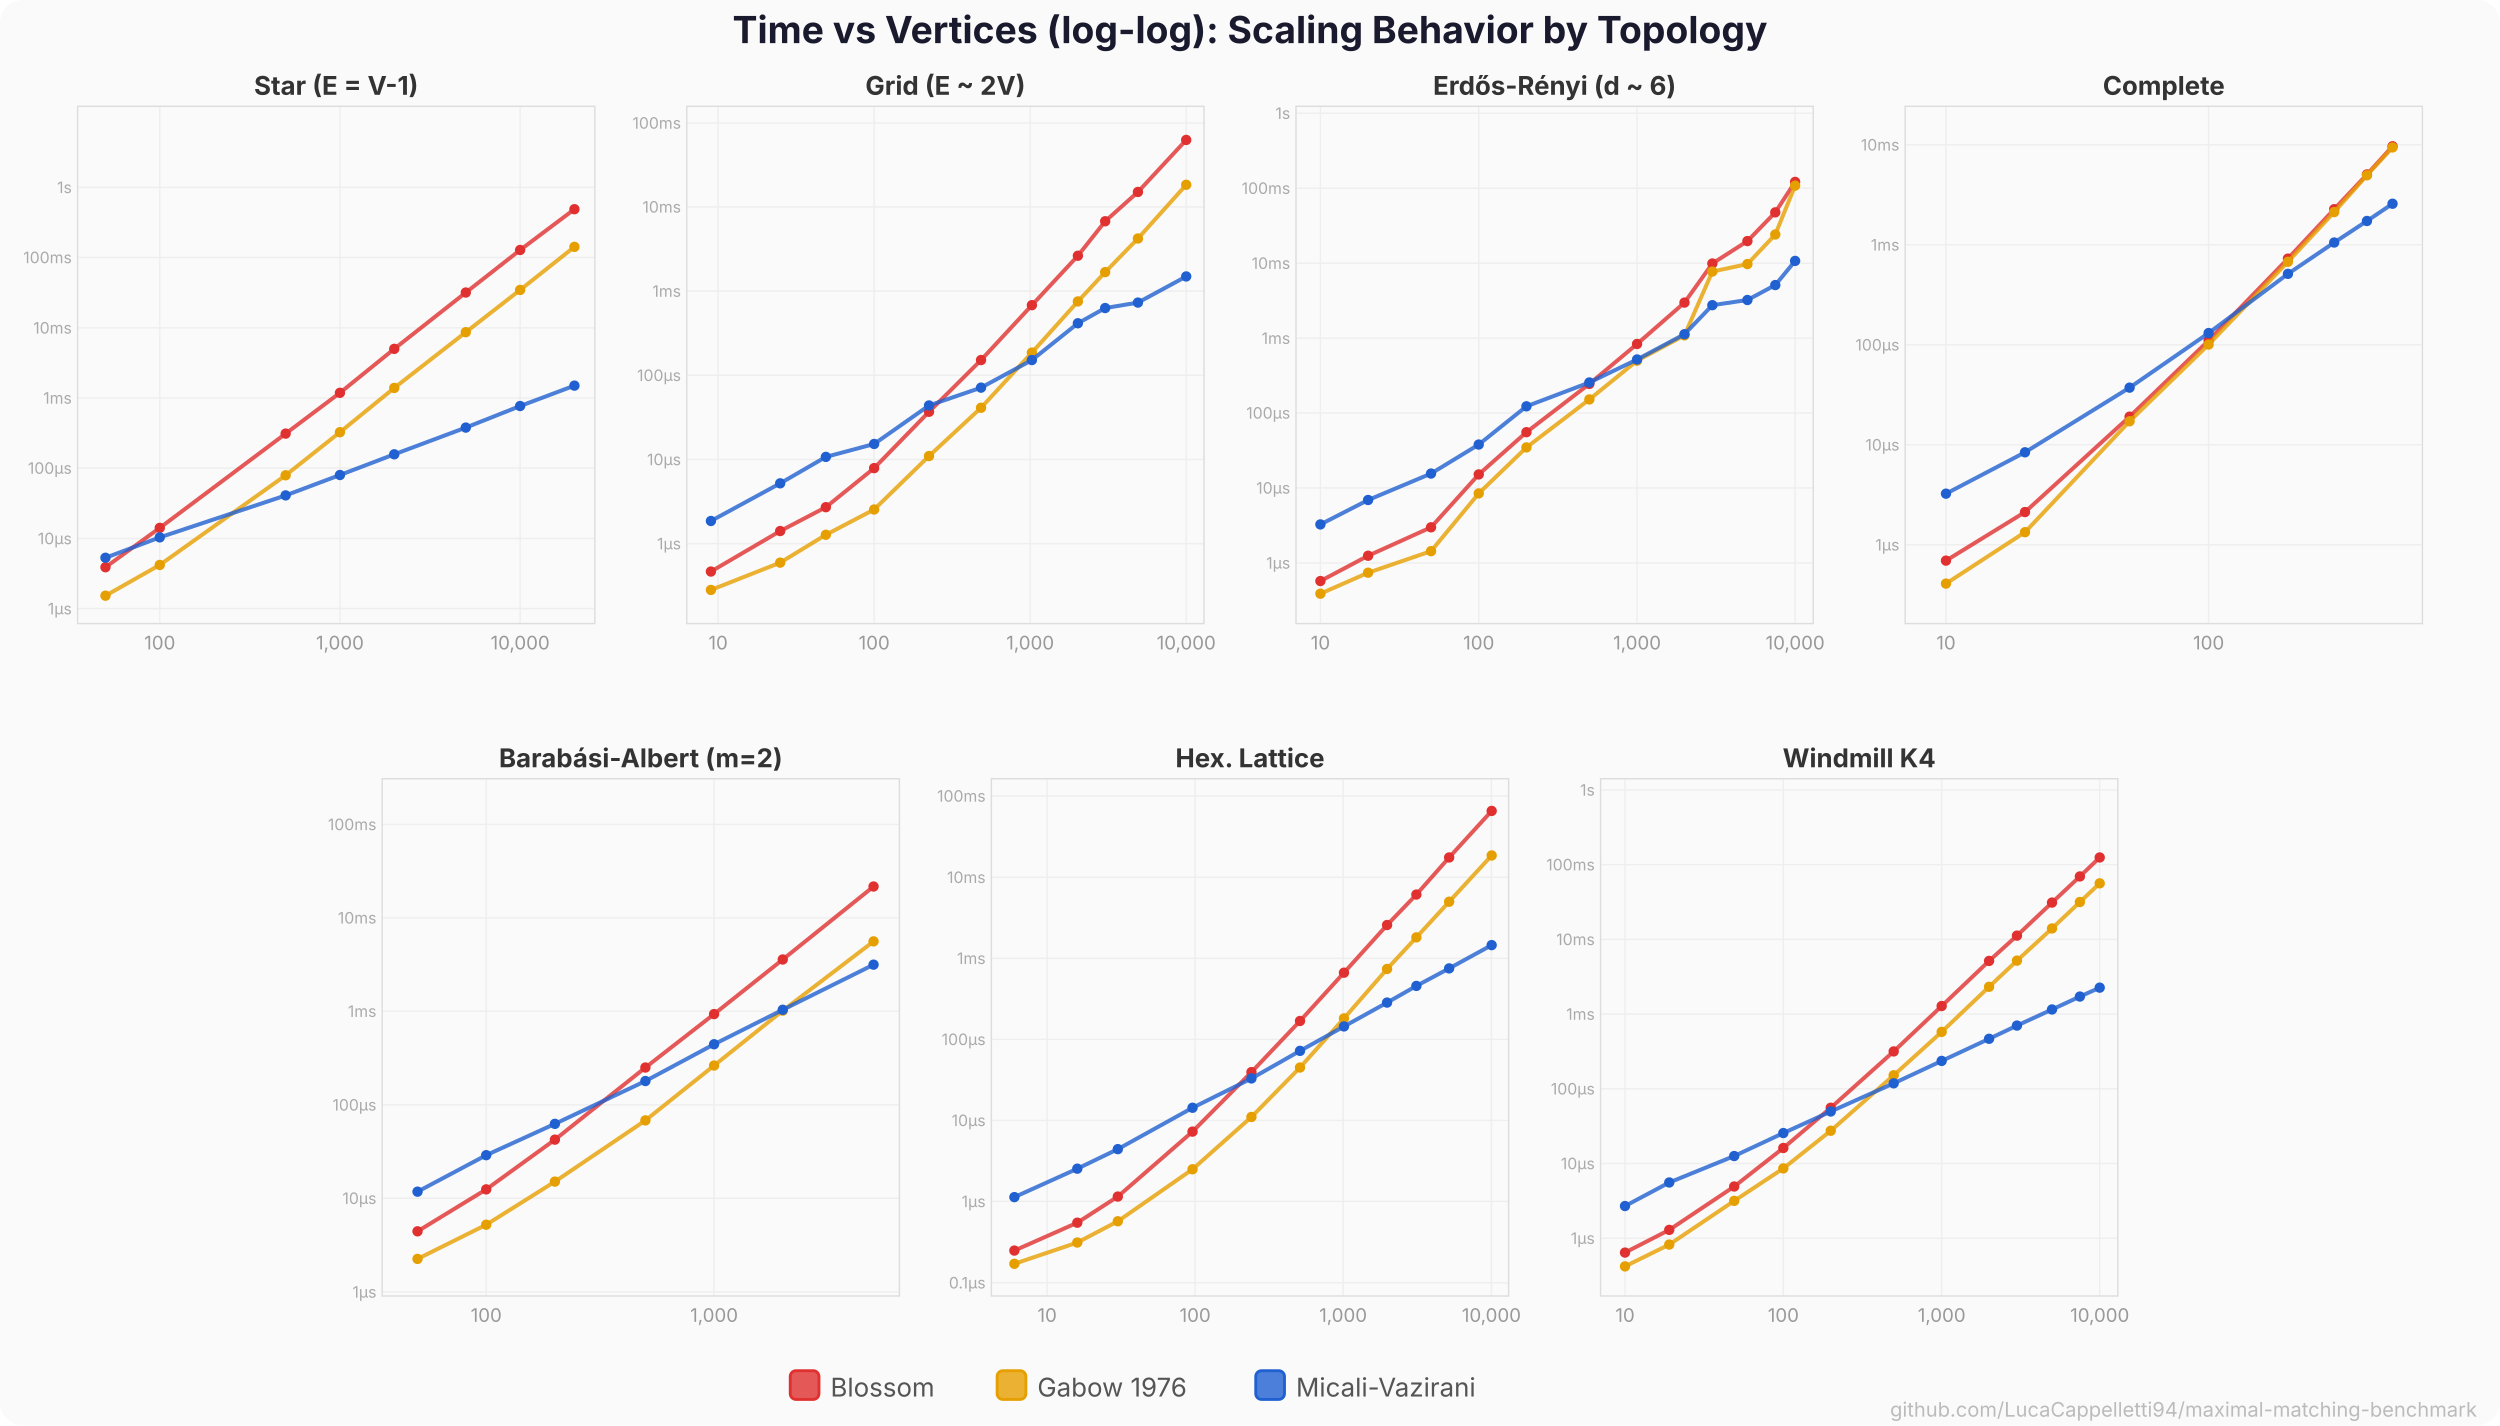
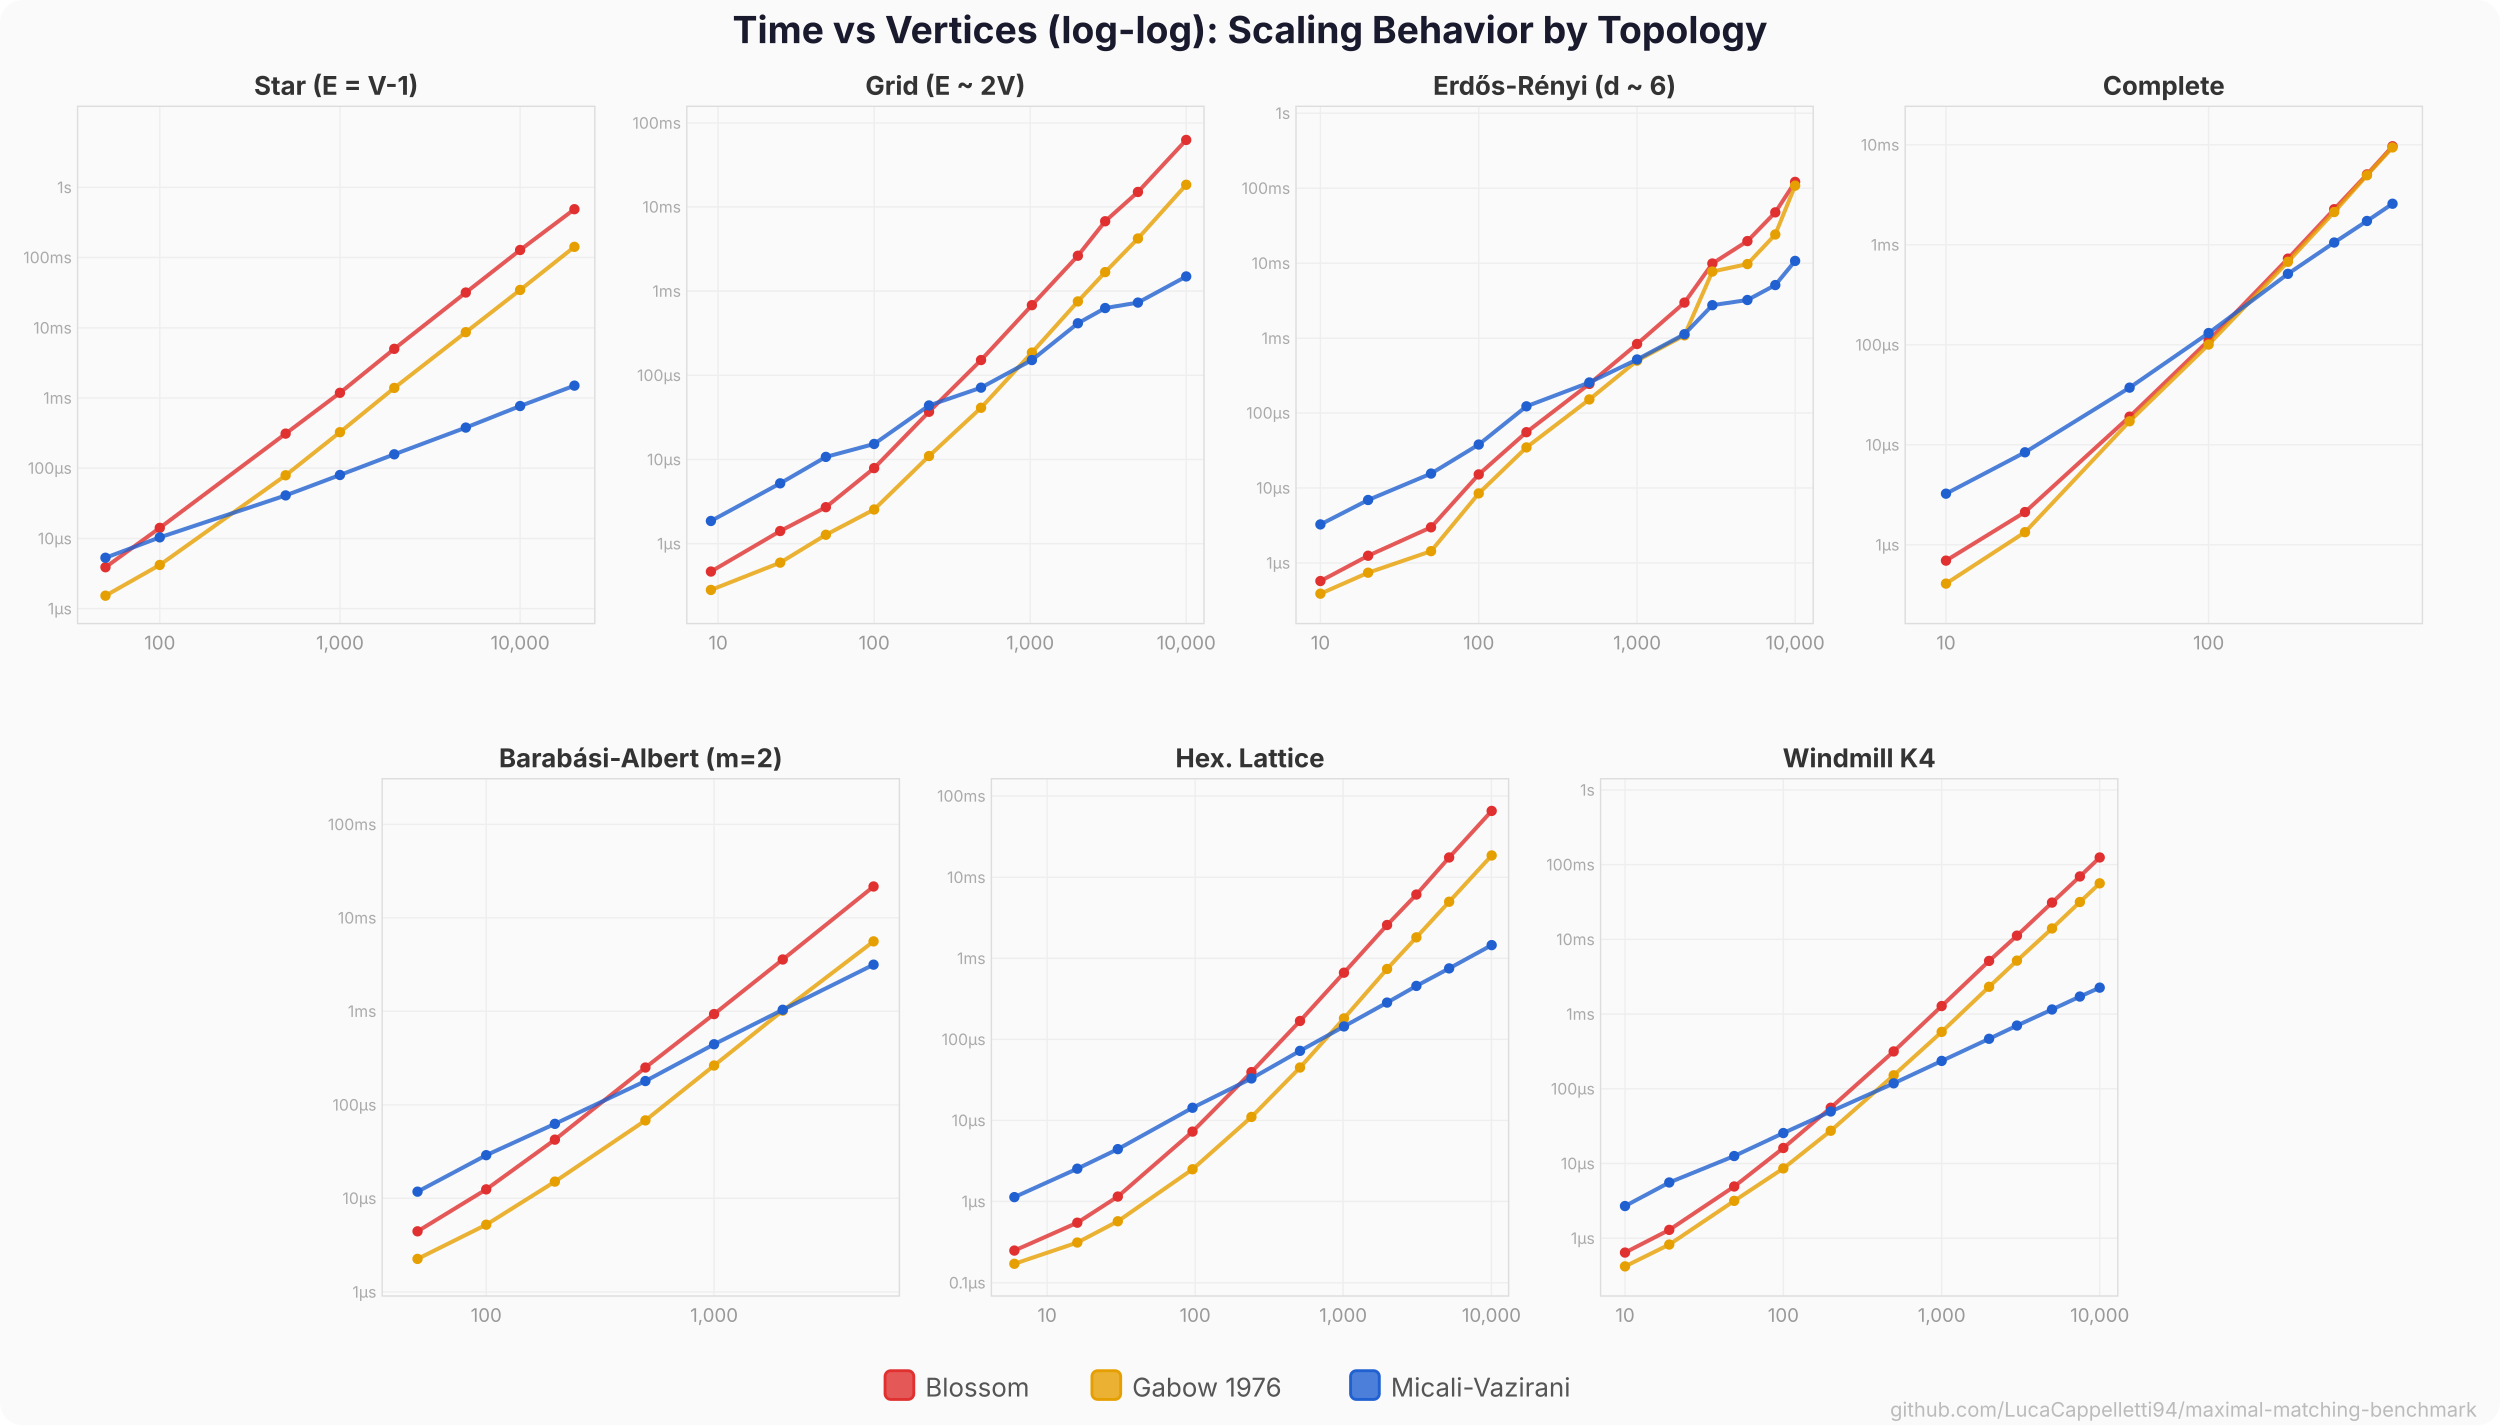
<svg xmlns="http://www.w3.org/2000/svg" viewBox="0 0 870 496" width="870" height="496" font-family="system-ui, -apple-system, sans-serif">
  <rect width="870" height="496" fill="#fafafa" rx="8" />
  <text x="435.0" y="15" text-anchor="middle" font-size="13" font-weight="bold" fill="#1a1a2e">Time vs Vertices (log-log): Scaling Behavior by Topology</text>
  <text x="117" y="33" text-anchor="middle" font-size="9" font-weight="bold" fill="#333">Star (E = V-1)</text>
  <line x1="55.6" y1="37" x2="55.6" y2="217" stroke="#eee" stroke-width="0.5" />
  <text x="55.6" y="226" text-anchor="middle" font-size="6.5" fill="#999">100</text>
  <line x1="118.3" y1="37" x2="118.3" y2="217" stroke="#eee" stroke-width="0.5" />
  <text x="118.3" y="226" text-anchor="middle" font-size="6.5" fill="#999">1,000</text>
  <line x1="181.0" y1="37" x2="181.0" y2="217" stroke="#eee" stroke-width="0.5" />
  <text x="181.0" y="226" text-anchor="middle" font-size="6.5" fill="#999">10,000</text>
  <line x1="27.0" y1="211.8" x2="207.0" y2="211.8" stroke="#eee" stroke-width="0.5" />
  <text x="25.0" y="211.8" text-anchor="end" dominant-baseline="middle" font-size="5.5" fill="#aaa">1µs</text>
  <line x1="27.0" y1="187.4" x2="207.0" y2="187.4" stroke="#eee" stroke-width="0.5" />
  <text x="25.0" y="187.4" text-anchor="end" dominant-baseline="middle" font-size="5.5" fill="#aaa">10µs</text>
  <line x1="27.0" y1="162.9" x2="207.0" y2="162.9" stroke="#eee" stroke-width="0.5" />
  <text x="25.0" y="162.9" text-anchor="end" dominant-baseline="middle" font-size="5.5" fill="#aaa">100µs</text>
  <line x1="27.0" y1="138.5" x2="207.0" y2="138.5" stroke="#eee" stroke-width="0.5" />
  <text x="25.0" y="138.5" text-anchor="end" dominant-baseline="middle" font-size="5.5" fill="#aaa">1ms</text>
  <line x1="27.0" y1="114.1" x2="207.0" y2="114.1" stroke="#eee" stroke-width="0.5" />
  <text x="25.0" y="114.1" text-anchor="end" dominant-baseline="middle" font-size="5.5" fill="#aaa">10ms</text>
  <line x1="27.0" y1="89.6" x2="207.0" y2="89.6" stroke="#eee" stroke-width="0.5" />
  <text x="25.0" y="89.6" text-anchor="end" dominant-baseline="middle" font-size="5.5" fill="#aaa">100ms</text>
  <line x1="27.0" y1="65.2" x2="207.0" y2="65.2" stroke="#eee" stroke-width="0.5" />
  <text x="25.0" y="65.2" text-anchor="end" dominant-baseline="middle" font-size="5.5" fill="#aaa">1s</text>
  <rect x="27.0" y="37" width="180" height="180" fill="none" stroke="#ddd" stroke-width="0.5" />
  <path d="M36.7,197.4 L55.6,183.7 L99.4,150.9 L118.3,136.7 L137.2,121.4 L162.1,101.8 L181.0,87.0 L199.9,72.8" fill="none" stroke="#E03030" stroke-width="1.4" opacity="0.8" />
  <circle cx="36.7" cy="197.4" r="1.8" fill="#E03030" />
  <circle cx="55.6" cy="183.7" r="1.8" fill="#E03030" />
  <circle cx="99.4" cy="150.9" r="1.8" fill="#E03030" />
  <circle cx="118.3" cy="136.7" r="1.8" fill="#E03030" />
  <circle cx="137.2" cy="121.4" r="1.8" fill="#E03030" />
  <circle cx="162.1" cy="101.8" r="1.8" fill="#E03030" />
  <circle cx="181.0" cy="87.0" r="1.8" fill="#E03030" />
  <circle cx="199.9" cy="72.8" r="1.8" fill="#E03030" />
  <path d="M36.7,207.3 L55.6,196.6 L99.4,165.4 L118.3,150.4 L137.2,135.0 L162.1,115.6 L181.0,100.9 L199.9,85.9" fill="none" stroke="#E69F00" stroke-width="1.4" opacity="0.8" />
  <circle cx="36.7" cy="207.3" r="1.8" fill="#E69F00" />
  <circle cx="55.6" cy="196.6" r="1.8" fill="#E69F00" />
  <circle cx="99.4" cy="165.4" r="1.8" fill="#E69F00" />
  <circle cx="118.3" cy="150.4" r="1.8" fill="#E69F00" />
  <circle cx="137.2" cy="135.0" r="1.8" fill="#E69F00" />
  <circle cx="162.1" cy="115.6" r="1.8" fill="#E69F00" />
  <circle cx="181.0" cy="100.9" r="1.8" fill="#E69F00" />
  <circle cx="199.9" cy="85.9" r="1.8" fill="#E69F00" />
  <path d="M36.7,194.1 L55.6,187.0 L99.4,172.4 L118.3,165.3 L137.2,158.1 L162.1,148.8 L181.0,141.3 L199.9,134.2" fill="none" stroke="#2060D0" stroke-width="1.4" opacity="0.8" />
  <circle cx="36.7" cy="194.1" r="1.8" fill="#2060D0" />
  <circle cx="55.6" cy="187.0" r="1.8" fill="#2060D0" />
  <circle cx="99.4" cy="172.4" r="1.8" fill="#2060D0" />
  <circle cx="118.3" cy="165.3" r="1.8" fill="#2060D0" />
  <circle cx="137.2" cy="158.1" r="1.8" fill="#2060D0" />
  <circle cx="162.1" cy="148.8" r="1.8" fill="#2060D0" />
  <circle cx="181.0" cy="141.3" r="1.8" fill="#2060D0" />
  <circle cx="199.9" cy="134.2" r="1.8" fill="#2060D0" />
  <text x="329" y="33" text-anchor="middle" font-size="9" font-weight="bold" fill="#333">Grid (E ~ 2V)</text>
  <line x1="249.9" y1="37" x2="249.9" y2="217" stroke="#eee" stroke-width="0.5" />
  <text x="249.9" y="226" text-anchor="middle" font-size="6.5" fill="#999">10</text>
  <line x1="304.2" y1="37" x2="304.2" y2="217" stroke="#eee" stroke-width="0.5" />
  <text x="304.2" y="226" text-anchor="middle" font-size="6.5" fill="#999">100</text>
  <line x1="358.5" y1="37" x2="358.5" y2="217" stroke="#eee" stroke-width="0.5" />
  <text x="358.5" y="226" text-anchor="middle" font-size="6.5" fill="#999">1,000</text>
  <line x1="412.8" y1="37" x2="412.8" y2="217" stroke="#eee" stroke-width="0.5" />
  <text x="412.8" y="226" text-anchor="middle" font-size="6.5" fill="#999">10,000</text>
  <line x1="239.0" y1="189.2" x2="419.0" y2="189.2" stroke="#eee" stroke-width="0.5" />
  <text x="237.0" y="189.2" text-anchor="end" dominant-baseline="middle" font-size="5.5" fill="#aaa">1µs</text>
  <line x1="239.0" y1="159.9" x2="419.0" y2="159.9" stroke="#eee" stroke-width="0.5" />
  <text x="237.0" y="159.9" text-anchor="end" dominant-baseline="middle" font-size="5.5" fill="#aaa">10µs</text>
  <line x1="239.0" y1="130.6" x2="419.0" y2="130.6" stroke="#eee" stroke-width="0.5" />
  <text x="237.0" y="130.6" text-anchor="end" dominant-baseline="middle" font-size="5.5" fill="#aaa">100µs</text>
  <line x1="239.0" y1="101.3" x2="419.0" y2="101.3" stroke="#eee" stroke-width="0.5" />
  <text x="237.0" y="101.3" text-anchor="end" dominant-baseline="middle" font-size="5.5" fill="#aaa">1ms</text>
  <line x1="239.0" y1="72.0" x2="419.0" y2="72.0" stroke="#eee" stroke-width="0.5" />
  <text x="237.0" y="72.0" text-anchor="end" dominant-baseline="middle" font-size="5.5" fill="#aaa">10ms</text>
  <line x1="239.0" y1="42.8" x2="419.0" y2="42.8" stroke="#eee" stroke-width="0.5" />
  <text x="237.0" y="42.8" text-anchor="end" dominant-baseline="middle" font-size="5.5" fill="#aaa">100ms</text>
  <rect x="239.0" y="37" width="180" height="180" fill="none" stroke="#ddd" stroke-width="0.5" />
  <path d="M247.4,198.9 L271.5,184.8 L287.4,176.5 L304.2,162.9 L323.3,143.3 L341.4,125.3 L359.1,106.2 L375.1,89.0 L384.6,77.0 L396.0,66.8 L412.8,48.7" fill="none" stroke="#E03030" stroke-width="1.4" opacity="0.8" />
  <circle cx="247.4" cy="198.9" r="1.8" fill="#E03030" />
  <circle cx="271.5" cy="184.8" r="1.8" fill="#E03030" />
  <circle cx="287.4" cy="176.5" r="1.8" fill="#E03030" />
  <circle cx="304.2" cy="162.9" r="1.8" fill="#E03030" />
  <circle cx="323.3" cy="143.3" r="1.8" fill="#E03030" />
  <circle cx="341.4" cy="125.3" r="1.8" fill="#E03030" />
  <circle cx="359.1" cy="106.2" r="1.8" fill="#E03030" />
  <circle cx="375.1" cy="89.0" r="1.8" fill="#E03030" />
  <circle cx="384.6" cy="77.0" r="1.8" fill="#E03030" />
  <circle cx="396.0" cy="66.8" r="1.8" fill="#E03030" />
  <circle cx="412.8" cy="48.7" r="1.8" fill="#E03030" />
  <path d="M247.4,205.3 L271.5,195.8 L287.4,186.1 L304.2,177.3 L323.3,158.7 L341.4,141.9 L359.1,122.7 L375.1,104.9 L384.6,94.7 L396.0,83.0 L412.8,64.3" fill="none" stroke="#E69F00" stroke-width="1.4" opacity="0.8" />
  <circle cx="247.4" cy="205.3" r="1.8" fill="#E69F00" />
  <circle cx="271.5" cy="195.8" r="1.8" fill="#E69F00" />
  <circle cx="287.4" cy="186.1" r="1.8" fill="#E69F00" />
  <circle cx="304.2" cy="177.3" r="1.8" fill="#E69F00" />
  <circle cx="323.3" cy="158.7" r="1.8" fill="#E69F00" />
  <circle cx="341.4" cy="141.9" r="1.8" fill="#E69F00" />
  <circle cx="359.1" cy="122.7" r="1.8" fill="#E69F00" />
  <circle cx="375.1" cy="104.9" r="1.8" fill="#E69F00" />
  <circle cx="384.6" cy="94.7" r="1.8" fill="#E69F00" />
  <circle cx="396.0" cy="83.0" r="1.8" fill="#E69F00" />
  <circle cx="412.8" cy="64.3" r="1.8" fill="#E69F00" />
  <path d="M247.4,181.3 L271.5,168.2 L287.4,159.0 L304.2,154.5 L323.3,141.1 L341.4,134.9 L359.1,125.3 L375.1,112.5 L384.6,107.2 L396.0,105.3 L412.8,96.2" fill="none" stroke="#2060D0" stroke-width="1.4" opacity="0.8" />
  <circle cx="247.4" cy="181.3" r="1.8" fill="#2060D0" />
  <circle cx="271.5" cy="168.2" r="1.8" fill="#2060D0" />
  <circle cx="287.4" cy="159.0" r="1.8" fill="#2060D0" />
  <circle cx="304.2" cy="154.5" r="1.8" fill="#2060D0" />
  <circle cx="323.3" cy="141.1" r="1.8" fill="#2060D0" />
  <circle cx="341.4" cy="134.9" r="1.8" fill="#2060D0" />
  <circle cx="359.1" cy="125.3" r="1.8" fill="#2060D0" />
  <circle cx="375.1" cy="112.5" r="1.8" fill="#2060D0" />
  <circle cx="384.6" cy="107.2" r="1.8" fill="#2060D0" />
  <circle cx="396.0" cy="105.3" r="1.8" fill="#2060D0" />
  <circle cx="412.8" cy="96.2" r="1.8" fill="#2060D0" />
  <text x="541" y="33" text-anchor="middle" font-size="9" font-weight="bold" fill="#333">Erdős-Rényi (d ~ 6)</text>
  <line x1="459.5" y1="37" x2="459.5" y2="217" stroke="#eee" stroke-width="0.5" />
  <text x="459.5" y="226" text-anchor="middle" font-size="6.5" fill="#999">10</text>
  <line x1="514.6" y1="37" x2="514.6" y2="217" stroke="#eee" stroke-width="0.5" />
  <text x="514.6" y="226" text-anchor="middle" font-size="6.5" fill="#999">100</text>
  <line x1="569.7" y1="37" x2="569.7" y2="217" stroke="#eee" stroke-width="0.5" />
  <text x="569.7" y="226" text-anchor="middle" font-size="6.5" fill="#999">1,000</text>
  <line x1="624.7" y1="37" x2="624.7" y2="217" stroke="#eee" stroke-width="0.5" />
  <text x="624.7" y="226" text-anchor="middle" font-size="6.5" fill="#999">10,000</text>
  <line x1="451.0" y1="195.9" x2="631.0" y2="195.9" stroke="#eee" stroke-width="0.5" />
  <text x="449.0" y="195.9" text-anchor="end" dominant-baseline="middle" font-size="5.5" fill="#aaa">1µs</text>
  <line x1="451.0" y1="169.8" x2="631.0" y2="169.8" stroke="#eee" stroke-width="0.5" />
  <text x="449.0" y="169.8" text-anchor="end" dominant-baseline="middle" font-size="5.5" fill="#aaa">10µs</text>
  <line x1="451.0" y1="143.7" x2="631.0" y2="143.7" stroke="#eee" stroke-width="0.5" />
  <text x="449.0" y="143.7" text-anchor="end" dominant-baseline="middle" font-size="5.5" fill="#aaa">100µs</text>
  <line x1="451.0" y1="117.7" x2="631.0" y2="117.7" stroke="#eee" stroke-width="0.5" />
  <text x="449.0" y="117.7" text-anchor="end" dominant-baseline="middle" font-size="5.5" fill="#aaa">1ms</text>
  <line x1="451.0" y1="91.6" x2="631.0" y2="91.6" stroke="#eee" stroke-width="0.5" />
  <text x="449.0" y="91.6" text-anchor="end" dominant-baseline="middle" font-size="5.5" fill="#aaa">10ms</text>
  <line x1="451.0" y1="65.5" x2="631.0" y2="65.5" stroke="#eee" stroke-width="0.5" />
  <text x="449.0" y="65.5" text-anchor="end" dominant-baseline="middle" font-size="5.5" fill="#aaa">100ms</text>
  <line x1="451.0" y1="39.4" x2="631.0" y2="39.4" stroke="#eee" stroke-width="0.5" />
  <text x="449.0" y="39.4" text-anchor="end" dominant-baseline="middle" font-size="5.5" fill="#aaa">1s</text>
  <rect x="451.0" y="37" width="180" height="180" fill="none" stroke="#ddd" stroke-width="0.5" />
  <path d="M459.5,202.2 L476.1,193.4 L498.0,183.5 L514.6,165.1 L531.2,150.4 L553.1,133.6 L569.7,119.7 L586.2,105.3 L595.9,91.7 L608.1,83.9 L617.8,73.9 L624.7,63.3" fill="none" stroke="#E03030" stroke-width="1.4" opacity="0.8" />
  <circle cx="459.5" cy="202.2" r="1.8" fill="#E03030" />
  <circle cx="476.1" cy="193.4" r="1.8" fill="#E03030" />
  <circle cx="498.0" cy="183.5" r="1.8" fill="#E03030" />
  <circle cx="514.6" cy="165.1" r="1.8" fill="#E03030" />
  <circle cx="531.2" cy="150.4" r="1.8" fill="#E03030" />
  <circle cx="553.1" cy="133.6" r="1.8" fill="#E03030" />
  <circle cx="569.7" cy="119.7" r="1.8" fill="#E03030" />
  <circle cx="586.2" cy="105.3" r="1.8" fill="#E03030" />
  <circle cx="595.9" cy="91.7" r="1.8" fill="#E03030" />
  <circle cx="608.1" cy="83.9" r="1.8" fill="#E03030" />
  <circle cx="617.8" cy="73.9" r="1.8" fill="#E03030" />
  <circle cx="624.7" cy="63.3" r="1.8" fill="#E03030" />
  <path d="M459.5,206.6 L476.1,199.3 L498.0,191.8 L514.6,171.7 L531.2,155.7 L553.1,139.0 L569.7,125.5 L586.2,116.7 L595.9,94.5 L608.1,91.9 L617.8,81.6 L624.7,64.6" fill="none" stroke="#E69F00" stroke-width="1.4" opacity="0.8" />
  <circle cx="459.5" cy="206.6" r="1.8" fill="#E69F00" />
  <circle cx="476.1" cy="199.3" r="1.8" fill="#E69F00" />
  <circle cx="498.0" cy="191.8" r="1.8" fill="#E69F00" />
  <circle cx="514.6" cy="171.7" r="1.8" fill="#E69F00" />
  <circle cx="531.2" cy="155.7" r="1.8" fill="#E69F00" />
  <circle cx="553.1" cy="139.0" r="1.8" fill="#E69F00" />
  <circle cx="569.7" cy="125.5" r="1.8" fill="#E69F00" />
  <circle cx="586.2" cy="116.7" r="1.8" fill="#E69F00" />
  <circle cx="595.9" cy="94.5" r="1.8" fill="#E69F00" />
  <circle cx="608.1" cy="91.9" r="1.8" fill="#E69F00" />
  <circle cx="617.8" cy="81.6" r="1.8" fill="#E69F00" />
  <circle cx="624.7" cy="64.6" r="1.8" fill="#E69F00" />
  <path d="M459.5,182.5 L476.1,174.0 L498.0,164.8 L514.6,154.7 L531.2,141.4 L553.1,133.1 L569.7,125.1 L586.2,116.3 L595.9,106.2 L608.1,104.4 L617.8,99.2 L624.7,90.8" fill="none" stroke="#2060D0" stroke-width="1.4" opacity="0.8" />
  <circle cx="459.5" cy="182.5" r="1.8" fill="#2060D0" />
  <circle cx="476.1" cy="174.0" r="1.8" fill="#2060D0" />
  <circle cx="498.0" cy="164.8" r="1.8" fill="#2060D0" />
  <circle cx="514.6" cy="154.7" r="1.8" fill="#2060D0" />
  <circle cx="531.2" cy="141.4" r="1.8" fill="#2060D0" />
  <circle cx="553.1" cy="133.1" r="1.8" fill="#2060D0" />
  <circle cx="569.7" cy="125.1" r="1.8" fill="#2060D0" />
  <circle cx="586.2" cy="116.3" r="1.8" fill="#2060D0" />
  <circle cx="595.9" cy="106.2" r="1.8" fill="#2060D0" />
  <circle cx="608.1" cy="104.4" r="1.8" fill="#2060D0" />
  <circle cx="617.8" cy="99.2" r="1.8" fill="#2060D0" />
  <circle cx="624.7" cy="90.8" r="1.8" fill="#2060D0" />
  <text x="753" y="33" text-anchor="middle" font-size="9" font-weight="bold" fill="#333">Complete</text>
  <line x1="677.2" y1="37" x2="677.2" y2="217" stroke="#eee" stroke-width="0.5" />
  <text x="677.2" y="226" text-anchor="middle" font-size="6.5" fill="#999">10</text>
  <line x1="768.6" y1="37" x2="768.6" y2="217" stroke="#eee" stroke-width="0.5" />
  <text x="768.6" y="226" text-anchor="middle" font-size="6.5" fill="#999">100</text>
  <line x1="663.0" y1="189.6" x2="843.0" y2="189.6" stroke="#eee" stroke-width="0.5" />
  <text x="661.0" y="189.6" text-anchor="end" dominant-baseline="middle" font-size="5.5" fill="#aaa">1µs</text>
  <line x1="663.0" y1="154.8" x2="843.0" y2="154.8" stroke="#eee" stroke-width="0.5" />
  <text x="661.0" y="154.8" text-anchor="end" dominant-baseline="middle" font-size="5.5" fill="#aaa">10µs</text>
  <line x1="663.0" y1="120.0" x2="843.0" y2="120.0" stroke="#eee" stroke-width="0.5" />
  <text x="661.0" y="120.0" text-anchor="end" dominant-baseline="middle" font-size="5.5" fill="#aaa">100µs</text>
  <line x1="663.0" y1="85.2" x2="843.0" y2="85.2" stroke="#eee" stroke-width="0.5" />
  <text x="661.0" y="85.2" text-anchor="end" dominant-baseline="middle" font-size="5.5" fill="#aaa">1ms</text>
  <line x1="663.0" y1="50.4" x2="843.0" y2="50.4" stroke="#eee" stroke-width="0.5" />
  <text x="661.0" y="50.4" text-anchor="end" dominant-baseline="middle" font-size="5.5" fill="#aaa">10ms</text>
  <rect x="663.0" y="37" width="180" height="180" fill="none" stroke="#ddd" stroke-width="0.5" />
  <path d="M677.2,195.1 L704.7,178.2 L741.1,145.0 L768.6,118.5 L796.2,90.0 L812.3,72.8 L823.7,60.7 L832.6,50.9" fill="none" stroke="#E03030" stroke-width="1.4" opacity="0.8" />
  <circle cx="677.2" cy="195.1" r="1.8" fill="#E03030" />
  <circle cx="704.7" cy="178.2" r="1.8" fill="#E03030" />
  <circle cx="741.1" cy="145.0" r="1.8" fill="#E03030" />
  <circle cx="768.6" cy="118.5" r="1.8" fill="#E03030" />
  <circle cx="796.2" cy="90.0" r="1.8" fill="#E03030" />
  <circle cx="812.3" cy="72.8" r="1.8" fill="#E03030" />
  <circle cx="823.7" cy="60.7" r="1.8" fill="#E03030" />
  <circle cx="832.6" cy="50.9" r="1.8" fill="#E03030" />
  <path d="M677.2,203.1 L704.7,185.2 L741.1,146.6 L768.6,119.9 L796.2,91.1 L812.3,73.8 L823.7,61.0 L832.6,51.3" fill="none" stroke="#E69F00" stroke-width="1.4" opacity="0.8" />
  <circle cx="677.2" cy="203.1" r="1.8" fill="#E69F00" />
  <circle cx="704.7" cy="185.2" r="1.8" fill="#E69F00" />
  <circle cx="741.1" cy="146.6" r="1.8" fill="#E69F00" />
  <circle cx="768.6" cy="119.9" r="1.8" fill="#E69F00" />
  <circle cx="796.2" cy="91.1" r="1.8" fill="#E69F00" />
  <circle cx="812.3" cy="73.8" r="1.8" fill="#E69F00" />
  <circle cx="823.7" cy="61.0" r="1.8" fill="#E69F00" />
  <circle cx="832.6" cy="51.3" r="1.8" fill="#E69F00" />
  <path d="M677.2,171.8 L704.7,157.4 L741.1,134.9 L768.6,115.9 L796.2,95.3 L812.3,84.4 L823.7,76.9 L832.6,70.9" fill="none" stroke="#2060D0" stroke-width="1.4" opacity="0.8" />
  <circle cx="677.2" cy="171.8" r="1.8" fill="#2060D0" />
  <circle cx="704.7" cy="157.4" r="1.8" fill="#2060D0" />
  <circle cx="741.1" cy="134.9" r="1.8" fill="#2060D0" />
  <circle cx="768.6" cy="115.9" r="1.8" fill="#2060D0" />
  <circle cx="796.2" cy="95.3" r="1.8" fill="#2060D0" />
  <circle cx="812.3" cy="84.4" r="1.8" fill="#2060D0" />
  <circle cx="823.7" cy="76.9" r="1.8" fill="#2060D0" />
  <circle cx="832.6" cy="70.9" r="1.8" fill="#2060D0" />
  <text x="223" y="267" text-anchor="middle" font-size="9" font-weight="bold" fill="#333">Barabási-Albert (m=2)</text>
  <line x1="169.2" y1="271" x2="169.2" y2="451" stroke="#eee" stroke-width="0.5" />
  <text x="169.2" y="460" text-anchor="middle" font-size="6.5" fill="#999">100</text>
  <line x1="248.5" y1="271" x2="248.5" y2="451" stroke="#eee" stroke-width="0.5" />
  <text x="248.5" y="460" text-anchor="middle" font-size="6.5" fill="#999">1,000</text>
  <line x1="133.0" y1="449.6" x2="313.0" y2="449.6" stroke="#eee" stroke-width="0.5" />
  <text x="131.0" y="449.6" text-anchor="end" dominant-baseline="middle" font-size="5.5" fill="#aaa">1µs</text>
  <line x1="133.0" y1="417.0" x2="313.0" y2="417.0" stroke="#eee" stroke-width="0.5" />
  <text x="131.0" y="417.0" text-anchor="end" dominant-baseline="middle" font-size="5.5" fill="#aaa">10µs</text>
  <line x1="133.0" y1="384.5" x2="313.0" y2="384.5" stroke="#eee" stroke-width="0.5" />
  <text x="131.0" y="384.5" text-anchor="end" dominant-baseline="middle" font-size="5.5" fill="#aaa">100µs</text>
  <line x1="133.0" y1="351.9" x2="313.0" y2="351.9" stroke="#eee" stroke-width="0.5" />
  <text x="131.0" y="351.9" text-anchor="end" dominant-baseline="middle" font-size="5.5" fill="#aaa">1ms</text>
  <line x1="133.0" y1="319.4" x2="313.0" y2="319.4" stroke="#eee" stroke-width="0.5" />
  <text x="131.0" y="319.4" text-anchor="end" dominant-baseline="middle" font-size="5.5" fill="#aaa">10ms</text>
  <line x1="133.0" y1="286.9" x2="313.0" y2="286.9" stroke="#eee" stroke-width="0.5" />
  <text x="131.0" y="286.9" text-anchor="end" dominant-baseline="middle" font-size="5.5" fill="#aaa">100ms</text>
  <rect x="133.0" y="271" width="180" height="180" fill="none" stroke="#ddd" stroke-width="0.5" />
  <path d="M145.3,428.5 L169.2,413.9 L193.1,396.6 L224.6,371.5 L248.5,352.9 L272.4,333.9 L304.0,308.5" fill="none" stroke="#E03030" stroke-width="1.4" opacity="0.8" />
  <circle cx="145.3" cy="428.5" r="1.8" fill="#E03030" />
  <circle cx="169.2" cy="413.9" r="1.8" fill="#E03030" />
  <circle cx="193.1" cy="396.6" r="1.8" fill="#E03030" />
  <circle cx="224.6" cy="371.5" r="1.8" fill="#E03030" />
  <circle cx="248.5" cy="352.9" r="1.8" fill="#E03030" />
  <circle cx="272.4" cy="333.9" r="1.8" fill="#E03030" />
  <circle cx="304.0" cy="308.5" r="1.8" fill="#E03030" />
  <path d="M145.3,438.1 L169.2,426.2 L193.1,411.2 L224.6,389.9 L248.5,370.8 L272.4,351.7 L304.0,327.6" fill="none" stroke="#E69F00" stroke-width="1.4" opacity="0.8" />
  <circle cx="145.3" cy="438.1" r="1.8" fill="#E69F00" />
  <circle cx="169.2" cy="426.2" r="1.8" fill="#E69F00" />
  <circle cx="193.1" cy="411.2" r="1.8" fill="#E69F00" />
  <circle cx="224.6" cy="389.9" r="1.8" fill="#E69F00" />
  <circle cx="248.5" cy="370.8" r="1.8" fill="#E69F00" />
  <circle cx="272.4" cy="351.7" r="1.8" fill="#E69F00" />
  <circle cx="304.0" cy="327.6" r="1.8" fill="#E69F00" />
  <path d="M145.3,414.7 L169.2,402.0 L193.1,391.1 L224.6,376.2 L248.5,363.4 L272.4,351.4 L304.0,335.7" fill="none" stroke="#2060D0" stroke-width="1.4" opacity="0.8" />
  <circle cx="145.3" cy="414.7" r="1.8" fill="#2060D0" />
  <circle cx="169.2" cy="402.0" r="1.8" fill="#2060D0" />
  <circle cx="193.1" cy="391.1" r="1.8" fill="#2060D0" />
  <circle cx="224.6" cy="376.2" r="1.8" fill="#2060D0" />
  <circle cx="248.5" cy="363.4" r="1.8" fill="#2060D0" />
  <circle cx="272.4" cy="351.4" r="1.8" fill="#2060D0" />
  <circle cx="304.0" cy="335.7" r="1.8" fill="#2060D0" />
  <text x="435" y="267" text-anchor="middle" font-size="9" font-weight="bold" fill="#333">Hex. Lattice</text>
  <line x1="364.4" y1="271" x2="364.4" y2="451" stroke="#eee" stroke-width="0.5" />
  <text x="364.4" y="460" text-anchor="middle" font-size="6.5" fill="#999">10</text>
  <line x1="415.9" y1="271" x2="415.9" y2="451" stroke="#eee" stroke-width="0.5" />
  <text x="415.9" y="460" text-anchor="middle" font-size="6.5" fill="#999">100</text>
  <line x1="467.4" y1="271" x2="467.4" y2="451" stroke="#eee" stroke-width="0.5" />
  <text x="467.4" y="460" text-anchor="middle" font-size="6.5" fill="#999">1,000</text>
  <line x1="519.0" y1="271" x2="519.0" y2="451" stroke="#eee" stroke-width="0.5" />
  <text x="519.0" y="460" text-anchor="middle" font-size="6.5" fill="#999">10,000</text>
  <line x1="345.0" y1="446.4" x2="525.0" y2="446.4" stroke="#eee" stroke-width="0.5" />
  <text x="343.0" y="446.4" text-anchor="end" dominant-baseline="middle" font-size="5.5" fill="#aaa">0.1µs</text>
  <line x1="345.0" y1="418.1" x2="525.0" y2="418.1" stroke="#eee" stroke-width="0.5" />
  <text x="343.0" y="418.1" text-anchor="end" dominant-baseline="middle" font-size="5.5" fill="#aaa">1µs</text>
  <line x1="345.0" y1="389.9" x2="525.0" y2="389.9" stroke="#eee" stroke-width="0.5" />
  <text x="343.0" y="389.9" text-anchor="end" dominant-baseline="middle" font-size="5.5" fill="#aaa">10µs</text>
  <line x1="345.0" y1="361.7" x2="525.0" y2="361.7" stroke="#eee" stroke-width="0.5" />
  <text x="343.0" y="361.7" text-anchor="end" dominant-baseline="middle" font-size="5.5" fill="#aaa">100µs</text>
  <line x1="345.0" y1="333.5" x2="525.0" y2="333.5" stroke="#eee" stroke-width="0.5" />
  <text x="343.0" y="333.5" text-anchor="end" dominant-baseline="middle" font-size="5.5" fill="#aaa">1ms</text>
  <line x1="345.0" y1="305.3" x2="525.0" y2="305.3" stroke="#eee" stroke-width="0.5" />
  <text x="343.0" y="305.3" text-anchor="end" dominant-baseline="middle" font-size="5.5" fill="#aaa">10ms</text>
  <line x1="345.0" y1="277.0" x2="525.0" y2="277.0" stroke="#eee" stroke-width="0.5" />
  <text x="343.0" y="277.0" text-anchor="end" dominant-baseline="middle" font-size="5.5" fill="#aaa">100ms</text>
  <rect x="345.0" y="271" width="180" height="180" fill="none" stroke="#ddd" stroke-width="0.5" />
  <path d="M353.0,435.2 L374.9,425.5 L389.0,416.4 L415.0,393.8 L435.5,373.1 L452.4,355.3 L467.7,338.5 L482.7,321.9 L492.9,311.3 L504.3,298.4 L519.1,282.2" fill="none" stroke="#E03030" stroke-width="1.4" opacity="0.8" />
  <circle cx="353.0" cy="435.2" r="1.8" fill="#E03030" />
  <circle cx="374.9" cy="425.5" r="1.8" fill="#E03030" />
  <circle cx="389.0" cy="416.4" r="1.8" fill="#E03030" />
  <circle cx="415.0" cy="393.8" r="1.8" fill="#E03030" />
  <circle cx="435.5" cy="373.1" r="1.8" fill="#E03030" />
  <circle cx="452.4" cy="355.3" r="1.8" fill="#E03030" />
  <circle cx="467.7" cy="338.5" r="1.8" fill="#E03030" />
  <circle cx="482.7" cy="321.9" r="1.8" fill="#E03030" />
  <circle cx="492.9" cy="311.3" r="1.8" fill="#E03030" />
  <circle cx="504.3" cy="298.4" r="1.8" fill="#E03030" />
  <circle cx="519.1" cy="282.2" r="1.8" fill="#E03030" />
  <path d="M353.0,439.8 L374.9,432.4 L389.0,425.0 L415.0,406.9 L435.5,388.7 L452.4,371.5 L467.7,354.4 L482.7,337.2 L492.9,326.2 L504.3,313.8 L519.1,297.7" fill="none" stroke="#E69F00" stroke-width="1.4" opacity="0.8" />
  <circle cx="353.0" cy="439.8" r="1.8" fill="#E69F00" />
  <circle cx="374.9" cy="432.4" r="1.8" fill="#E69F00" />
  <circle cx="389.0" cy="425.0" r="1.8" fill="#E69F00" />
  <circle cx="415.0" cy="406.9" r="1.8" fill="#E69F00" />
  <circle cx="435.5" cy="388.7" r="1.8" fill="#E69F00" />
  <circle cx="452.4" cy="371.5" r="1.8" fill="#E69F00" />
  <circle cx="467.7" cy="354.4" r="1.8" fill="#E69F00" />
  <circle cx="482.7" cy="337.2" r="1.8" fill="#E69F00" />
  <circle cx="492.9" cy="326.2" r="1.8" fill="#E69F00" />
  <circle cx="504.3" cy="313.8" r="1.8" fill="#E69F00" />
  <circle cx="519.1" cy="297.7" r="1.8" fill="#E69F00" />
  <path d="M353.0,416.6 L374.9,406.7 L389.0,399.9 L415.0,385.5 L435.5,375.3 L452.4,365.7 L467.7,357.2 L482.7,348.9 L492.9,343.1 L504.3,337.0 L519.1,328.9" fill="none" stroke="#2060D0" stroke-width="1.4" opacity="0.8" />
  <circle cx="353.0" cy="416.6" r="1.8" fill="#2060D0" />
  <circle cx="374.9" cy="406.7" r="1.8" fill="#2060D0" />
  <circle cx="389.0" cy="399.9" r="1.8" fill="#2060D0" />
  <circle cx="415.0" cy="385.5" r="1.8" fill="#2060D0" />
  <circle cx="435.5" cy="375.3" r="1.8" fill="#2060D0" />
  <circle cx="452.4" cy="365.7" r="1.8" fill="#2060D0" />
  <circle cx="467.7" cy="357.2" r="1.8" fill="#2060D0" />
  <circle cx="482.7" cy="348.9" r="1.8" fill="#2060D0" />
  <circle cx="492.9" cy="343.1" r="1.8" fill="#2060D0" />
  <circle cx="504.3" cy="337.0" r="1.8" fill="#2060D0" />
  <circle cx="519.1" cy="328.9" r="1.8" fill="#2060D0" />
  <text x="647" y="267" text-anchor="middle" font-size="9" font-weight="bold" fill="#333">Windmill K4</text>
  <line x1="565.5" y1="271" x2="565.5" y2="451" stroke="#eee" stroke-width="0.5" />
  <text x="565.5" y="460" text-anchor="middle" font-size="6.5" fill="#999">10</text>
  <line x1="620.6" y1="271" x2="620.6" y2="451" stroke="#eee" stroke-width="0.5" />
  <text x="620.6" y="460" text-anchor="middle" font-size="6.5" fill="#999">100</text>
  <line x1="675.7" y1="271" x2="675.7" y2="451" stroke="#eee" stroke-width="0.5" />
  <text x="675.7" y="460" text-anchor="middle" font-size="6.5" fill="#999">1,000</text>
  <line x1="730.7" y1="271" x2="730.7" y2="451" stroke="#eee" stroke-width="0.5" />
  <text x="730.7" y="460" text-anchor="middle" font-size="6.5" fill="#999">10,000</text>
  <line x1="557.0" y1="430.9" x2="737.0" y2="430.9" stroke="#eee" stroke-width="0.5" />
  <text x="555.0" y="430.9" text-anchor="end" dominant-baseline="middle" font-size="5.5" fill="#aaa">1µs</text>
  <line x1="557.0" y1="404.9" x2="737.0" y2="404.9" stroke="#eee" stroke-width="0.5" />
  <text x="555.0" y="404.9" text-anchor="end" dominant-baseline="middle" font-size="5.5" fill="#aaa">10µs</text>
  <line x1="557.0" y1="378.9" x2="737.0" y2="378.9" stroke="#eee" stroke-width="0.5" />
  <text x="555.0" y="378.9" text-anchor="end" dominant-baseline="middle" font-size="5.5" fill="#aaa">100µs</text>
  <line x1="557.0" y1="352.9" x2="737.0" y2="352.9" stroke="#eee" stroke-width="0.5" />
  <text x="555.0" y="352.9" text-anchor="end" dominant-baseline="middle" font-size="5.5" fill="#aaa">1ms</text>
  <line x1="557.0" y1="326.9" x2="737.0" y2="326.9" stroke="#eee" stroke-width="0.5" />
  <text x="555.0" y="326.9" text-anchor="end" dominant-baseline="middle" font-size="5.5" fill="#aaa">10ms</text>
  <line x1="557.0" y1="300.9" x2="737.0" y2="300.9" stroke="#eee" stroke-width="0.5" />
  <text x="555.0" y="300.9" text-anchor="end" dominant-baseline="middle" font-size="5.5" fill="#aaa">100ms</text>
  <line x1="557.0" y1="274.9" x2="737.0" y2="274.9" stroke="#eee" stroke-width="0.5" />
  <text x="555.0" y="274.9" text-anchor="end" dominant-baseline="middle" font-size="5.5" fill="#aaa">1s</text>
  <rect x="557.0" y="271" width="180" height="180" fill="none" stroke="#ddd" stroke-width="0.5" />
  <path d="M565.5,435.9 L580.9,428.0 L603.5,412.9 L620.6,399.5 L637.1,385.5 L659.0,365.9 L675.7,350.1 L692.2,334.4 L701.9,325.6 L714.1,314.1 L723.8,305.0 L730.7,298.4" fill="none" stroke="#E03030" stroke-width="1.4" opacity="0.8" />
  <circle cx="565.5" cy="435.9" r="1.8" fill="#E03030" />
  <circle cx="580.9" cy="428.0" r="1.8" fill="#E03030" />
  <circle cx="603.5" cy="412.9" r="1.8" fill="#E03030" />
  <circle cx="620.6" cy="399.5" r="1.8" fill="#E03030" />
  <circle cx="637.1" cy="385.5" r="1.8" fill="#E03030" />
  <circle cx="659.0" cy="365.9" r="1.8" fill="#E03030" />
  <circle cx="675.7" cy="350.1" r="1.8" fill="#E03030" />
  <circle cx="692.2" cy="334.4" r="1.8" fill="#E03030" />
  <circle cx="701.9" cy="325.6" r="1.8" fill="#E03030" />
  <circle cx="714.1" cy="314.1" r="1.8" fill="#E03030" />
  <circle cx="723.8" cy="305.0" r="1.8" fill="#E03030" />
  <circle cx="730.7" cy="298.4" r="1.8" fill="#E03030" />
  <path d="M565.5,440.7 L580.9,433.1 L603.5,417.9 L620.6,406.6 L637.1,393.5 L659.0,374.2 L675.7,359.1 L692.2,343.4 L701.9,334.3 L714.1,323.1 L723.8,313.9 L730.7,307.4" fill="none" stroke="#E69F00" stroke-width="1.4" opacity="0.8" />
  <circle cx="565.5" cy="440.7" r="1.8" fill="#E69F00" />
  <circle cx="580.9" cy="433.1" r="1.8" fill="#E69F00" />
  <circle cx="603.5" cy="417.9" r="1.8" fill="#E69F00" />
  <circle cx="620.6" cy="406.6" r="1.8" fill="#E69F00" />
  <circle cx="637.1" cy="393.5" r="1.8" fill="#E69F00" />
  <circle cx="659.0" cy="374.2" r="1.8" fill="#E69F00" />
  <circle cx="675.7" cy="359.1" r="1.8" fill="#E69F00" />
  <circle cx="692.2" cy="343.4" r="1.8" fill="#E69F00" />
  <circle cx="701.9" cy="334.3" r="1.8" fill="#E69F00" />
  <circle cx="714.1" cy="323.1" r="1.8" fill="#E69F00" />
  <circle cx="723.8" cy="313.9" r="1.8" fill="#E69F00" />
  <circle cx="730.7" cy="307.4" r="1.8" fill="#E69F00" />
  <path d="M565.5,419.7 L580.9,411.5 L603.5,402.3 L620.6,394.3 L637.1,386.8 L659.0,377.0 L675.7,369.2 L692.2,361.5 L701.9,356.9 L714.1,351.3 L723.8,346.8 L730.7,343.7" fill="none" stroke="#2060D0" stroke-width="1.4" opacity="0.8" />
  <circle cx="565.5" cy="419.7" r="1.8" fill="#2060D0" />
  <circle cx="580.9" cy="411.5" r="1.8" fill="#2060D0" />
  <circle cx="603.5" cy="402.3" r="1.8" fill="#2060D0" />
  <circle cx="620.6" cy="394.3" r="1.8" fill="#2060D0" />
  <circle cx="637.1" cy="386.8" r="1.8" fill="#2060D0" />
  <circle cx="659.0" cy="377.0" r="1.8" fill="#2060D0" />
  <circle cx="675.7" cy="369.2" r="1.8" fill="#2060D0" />
  <circle cx="692.2" cy="361.5" r="1.8" fill="#2060D0" />
  <circle cx="701.9" cy="356.9" r="1.8" fill="#2060D0" />
  <circle cx="714.1" cy="351.3" r="1.8" fill="#2060D0" />
  <circle cx="723.8" cy="346.8" r="1.8" fill="#2060D0" />
  <circle cx="730.7" cy="343.7" r="1.8" fill="#2060D0" />
-   <rect x="275" y="477" width="10" height="10" fill="rgba(224,48,48,0.8)" stroke="#E03030" stroke-width="1" rx="2" />
-   <text x="289" y="486" font-size="9" fill="#555">Blossom</text>
-   <rect x="347" y="477" width="10" height="10" fill="rgba(230,159,0,0.8)" stroke="#E69F00" stroke-width="1" rx="2" />
-   <text x="361" y="486" font-size="9" fill="#555">Gabow 1976</text>
-   <rect x="437" y="477" width="10" height="10" fill="rgba(32,96,208,0.8)" stroke="#2060D0" stroke-width="1" rx="2" />
-   <text x="451" y="486" font-size="9" fill="#555">Micali-Vazirani</text>
+   <rect x="308" y="477" width="10" height="10" fill="rgba(224,48,48,0.8)" stroke="#E03030" stroke-width="1" rx="2" />
+   <text x="322" y="486" font-size="9" fill="#555">Blossom</text>
+   <rect x="380" y="477" width="10" height="10" fill="rgba(230,159,0,0.8)" stroke="#E69F00" stroke-width="1" rx="2" />
+   <text x="394" y="486" font-size="9" fill="#555">Gabow 1976</text>
+   <rect x="470" y="477" width="10" height="10" fill="rgba(32,96,208,0.8)" stroke="#2060D0" stroke-width="1" rx="2" />
+   <text x="484" y="486" font-size="9" fill="#555">Micali-Vazirani</text>
  <text x="862" y="493" text-anchor="end" font-size="7" fill="#bbb">github.com/LucaCappelletti94/maximal-matching-benchmark</text>
</svg>
